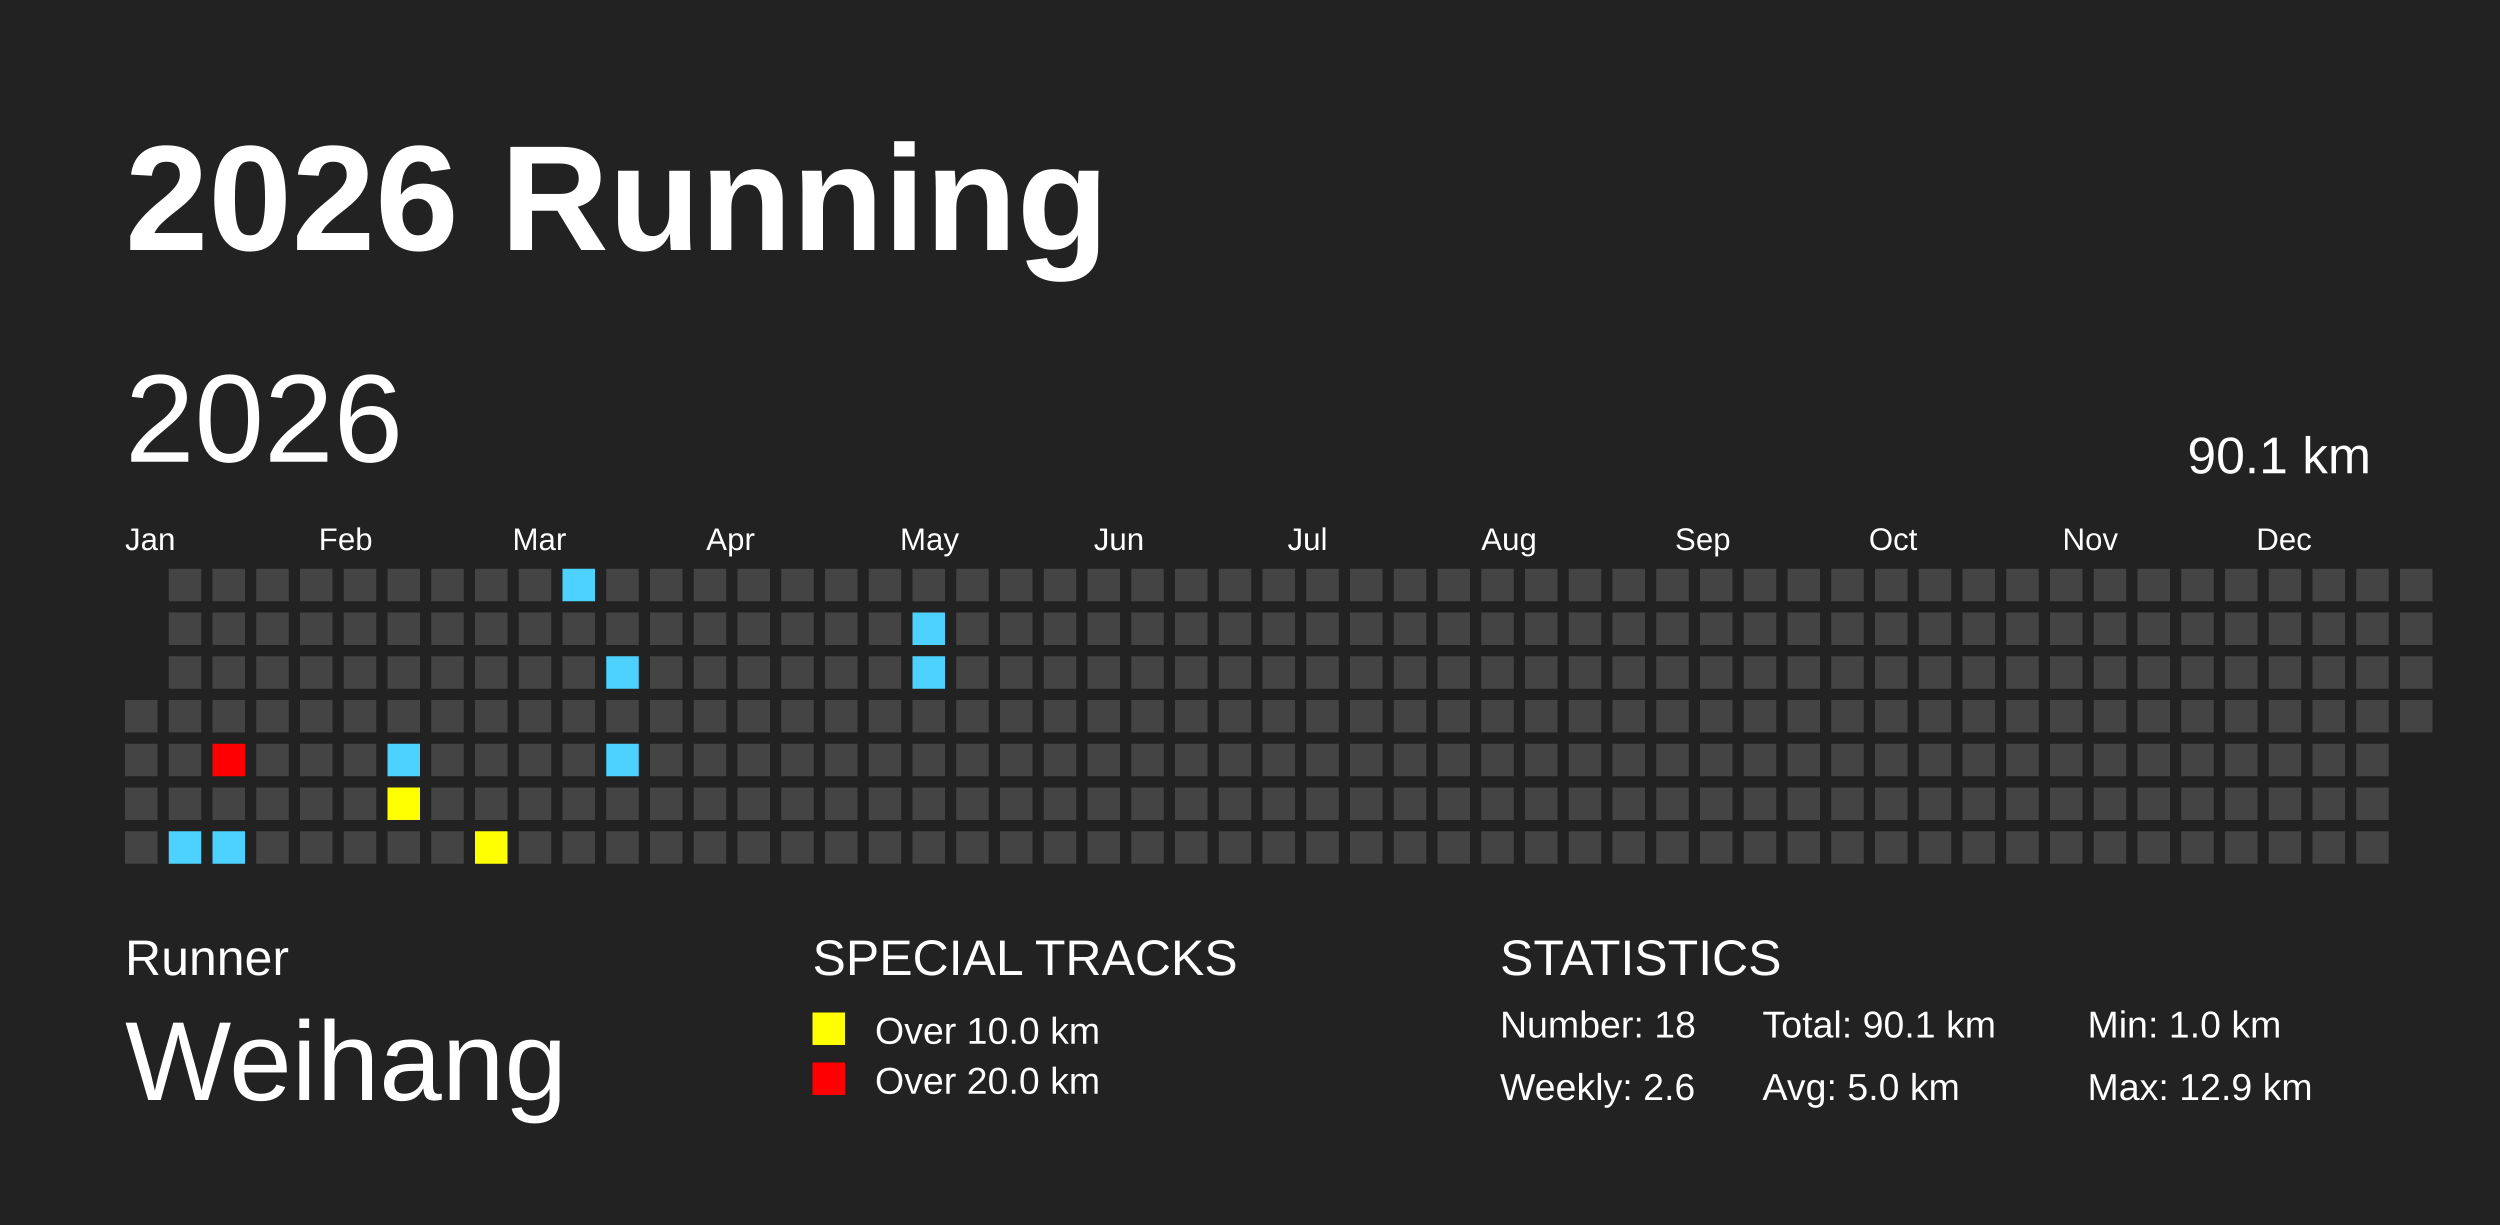
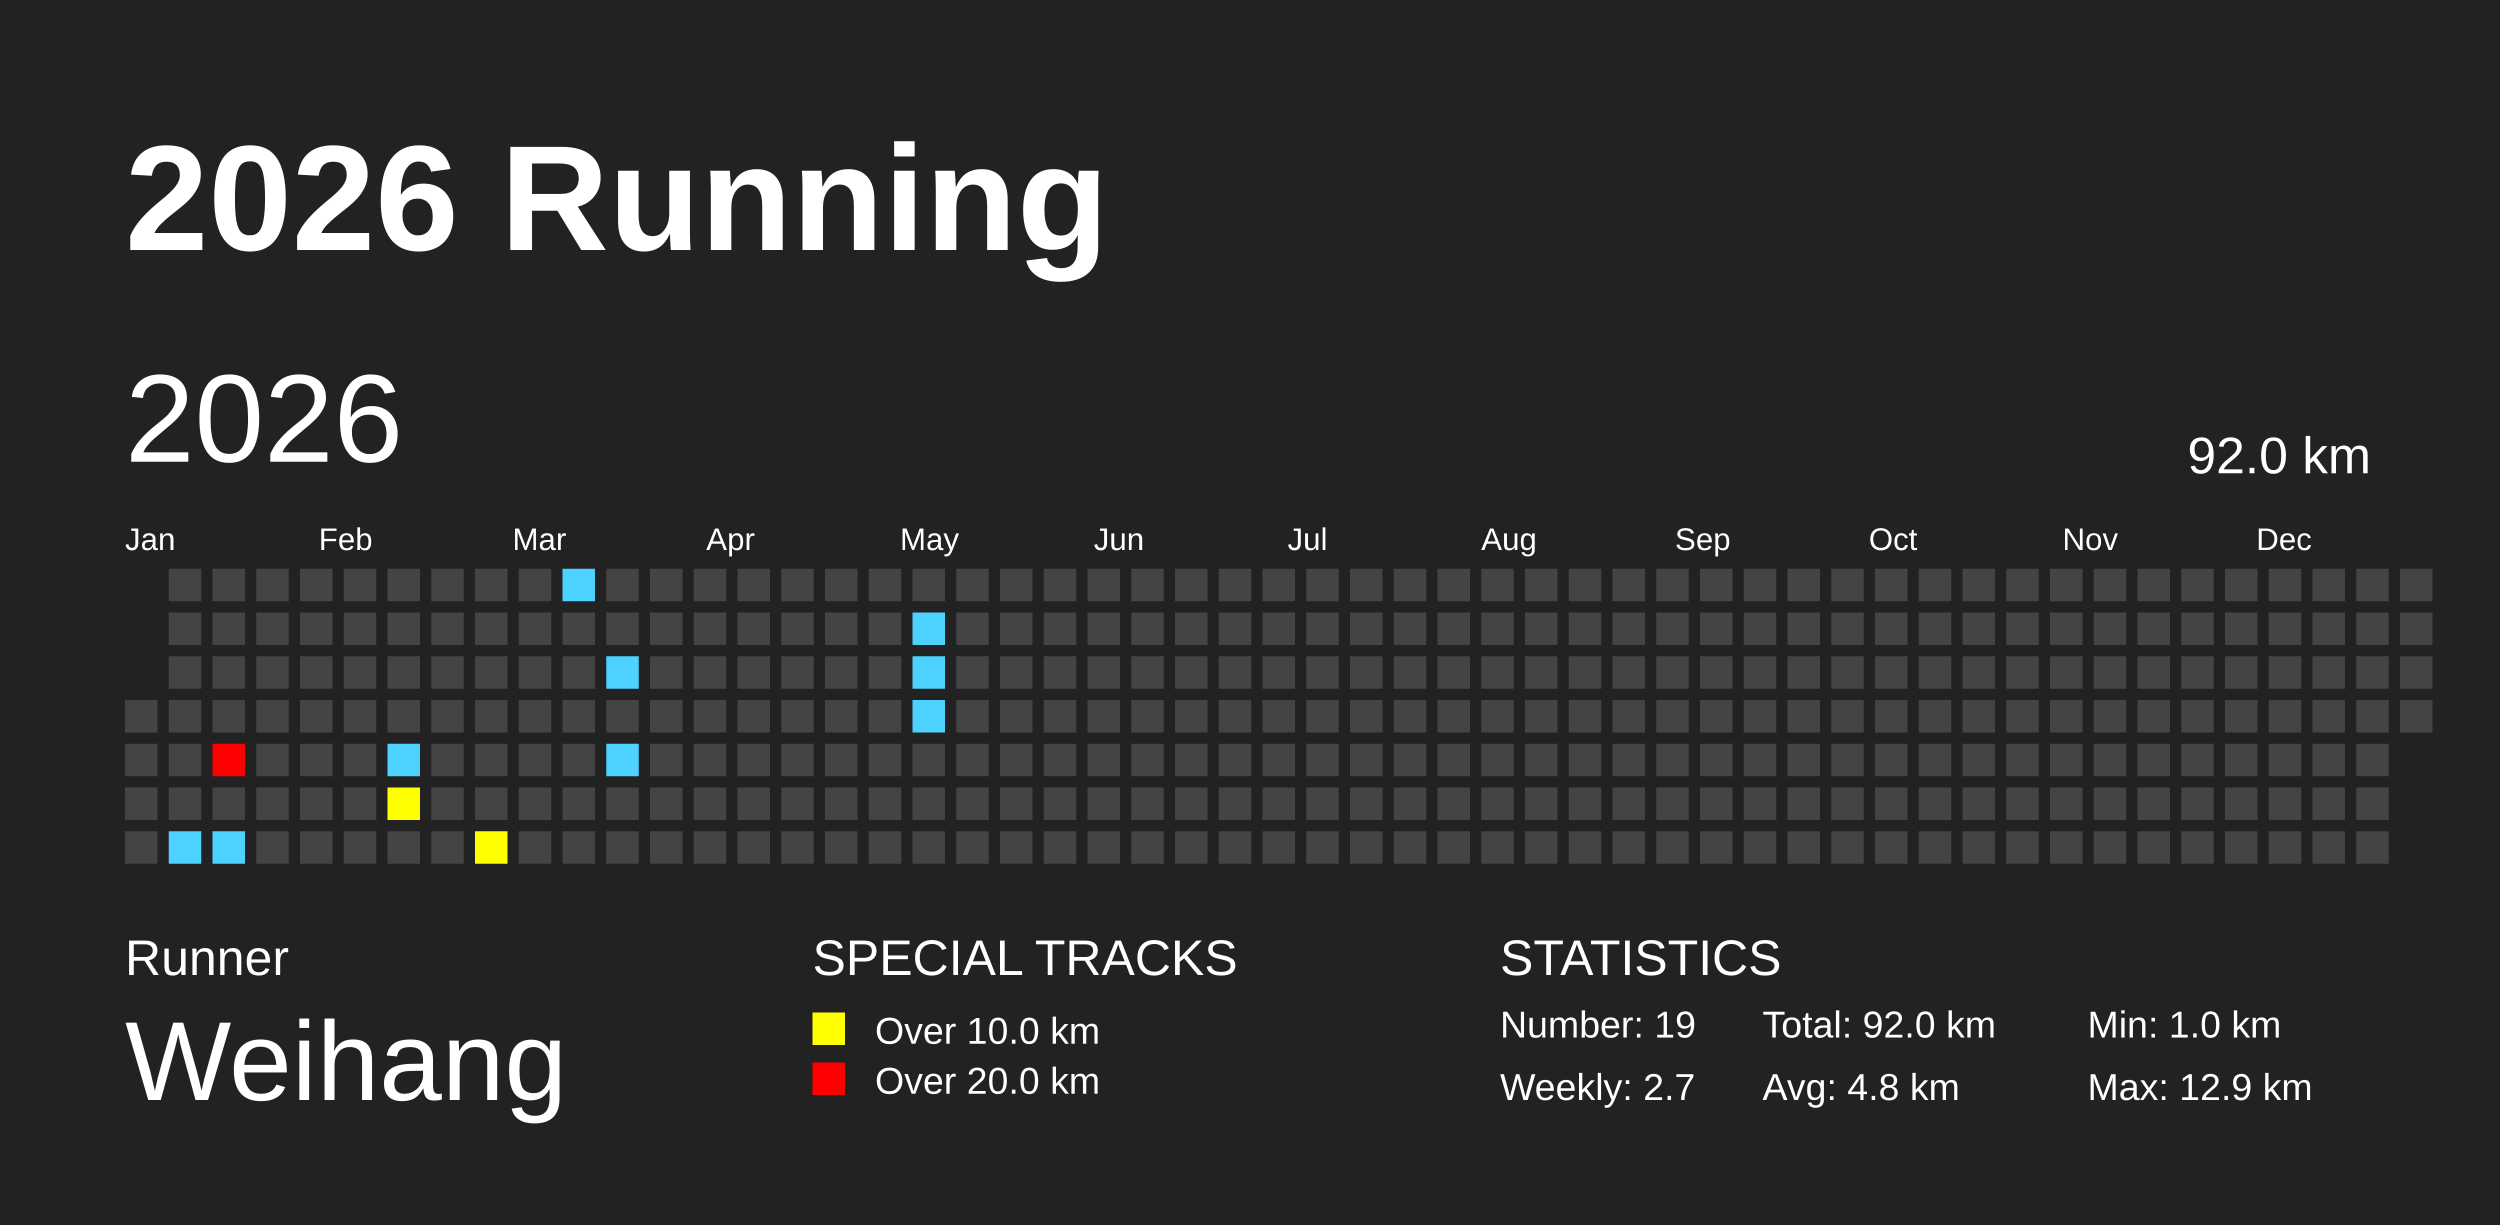
<svg xmlns="http://www.w3.org/2000/svg" baseProfile="full" height="98mm" version="1.1" viewBox="0,0,200,98" width="200mm">
  <defs />
  <rect fill="#222222" height="98" width="200" x="0" y="0" />
  <text fill="#FFFFFF" style="font-size:12px; font-family:Arial; font-weight:bold;" x="10" y="20">2026 Running</text>
  <text fill="#FFFFFF" style="font-size:4px; font-family:Arial" x="10" y="78">Runner</text>
  <text fill="#FFFFFF" style="font-size:9px; font-family:Arial" x="10" y="88">Weihang</text>
  <text fill="#FFFFFF" style="font-size:4px; font-family:Arial" x="65" y="78">SPECIAL TRACKS</text>
  <rect fill="yellow" height="2.6" width="2.6" x="65" y="81" />
  <text fill="#FFFFFF" style="font-size:3px; font-family:Arial" x="70" y="83.5">Over 10.0 km</text>
  <rect fill="red" height="2.6" width="2.6" x="65" y="85" />
  <text fill="#FFFFFF" style="font-size:3px; font-family:Arial" x="70" y="87.5">Over 20.0 km</text>
  <text fill="#FFFFFF" style="font-size:4px; font-family:Arial" x="120" y="78">STATISTICS</text>
-   <text fill="#FFFFFF" style="font-size:3px; font-family:Arial" x="120" y="83">Number: 18</text>
-   <text fill="#FFFFFF" style="font-size:3px; font-family:Arial" x="120" y="88">Weekly: 2.6</text>
-   <text fill="#FFFFFF" style="font-size:3px; font-family:Arial" x="141" y="83">Total: 90.1 km</text>
-   <text fill="#FFFFFF" style="font-size:3px; font-family:Arial" x="141" y="88">Avg: 5.0 km</text>
+   <text fill="#FFFFFF" style="font-size:3px; font-family:Arial" x="120" y="83">Number: 19</text>
+   <text fill="#FFFFFF" style="font-size:3px; font-family:Arial" x="120" y="88">Weekly: 2.7</text>
+   <text fill="#FFFFFF" style="font-size:3px; font-family:Arial" x="141" y="83">Total: 92.0 km</text>
+   <text fill="#FFFFFF" style="font-size:3px; font-family:Arial" x="141" y="88">Avg: 4.8 km</text>
  <text fill="#FFFFFF" style="font-size:3px; font-family:Arial" x="167" y="83">Min: 1.0 km</text>
  <text fill="#FFFFFF" style="font-size:3px; font-family:Arial" x="167" y="88">Max: 12.9 km</text>
  <text dominant-baseline="hanging" fill="#FFFFFF" style="font-size:10.0px; font-family:Arial;" x="10" y="30">2026</text>
-   <text dominant-baseline="hanging" fill="#FFFFFF" style="font-size:4.125px; font-family:Arial;" x="175" y="35">90.1 km</text>
+   <text dominant-baseline="hanging" fill="#FFFFFF" style="font-size:4.125px; font-family:Arial;" x="175" y="35">92.0 km</text>
  <text fill="#FFFFFF" style="font-size:2.5px; font-family:Arial" x="10.0" y="44">Jan</text>
  <text fill="#FFFFFF" style="font-size:2.5px; font-family:Arial" x="25.5" y="44">Feb</text>
  <text fill="#FFFFFF" style="font-size:2.5px; font-family:Arial" x="41.0" y="44">Mar</text>
  <text fill="#FFFFFF" style="font-size:2.5px; font-family:Arial" x="56.5" y="44">Apr</text>
  <text fill="#FFFFFF" style="font-size:2.5px; font-family:Arial" x="72.0" y="44">May</text>
  <text fill="#FFFFFF" style="font-size:2.5px; font-family:Arial" x="87.5" y="44">Jun</text>
  <text fill="#FFFFFF" style="font-size:2.5px; font-family:Arial" x="103.0" y="44">Jul</text>
  <text fill="#FFFFFF" style="font-size:2.5px; font-family:Arial" x="118.5" y="44">Aug</text>
  <text fill="#FFFFFF" style="font-size:2.5px; font-family:Arial" x="134.0" y="44">Sep</text>
  <text fill="#FFFFFF" style="font-size:2.5px; font-family:Arial" x="149.5" y="44">Oct</text>
  <text fill="#FFFFFF" style="font-size:2.5px; font-family:Arial" x="165.0" y="44">Nov</text>
  <text fill="#FFFFFF" style="font-size:2.5px; font-family:Arial" x="180.5" y="44">Dec</text>
  <rect fill="#444444" height="2.6" width="2.6" x="10.0" y="56.0" />
  <rect fill="#444444" height="2.6" width="2.6" x="10.0" y="59.5" />
  <rect fill="#444444" height="2.6" width="2.6" x="10.0" y="63.0" />
  <rect fill="#444444" height="2.6" width="2.6" x="10.0" y="66.5" />
  <rect fill="#444444" height="2.6" width="2.6" x="13.5" y="45.5" />
  <rect fill="#444444" height="2.6" width="2.6" x="13.5" y="49.0" />
  <rect fill="#444444" height="2.6" width="2.6" x="13.5" y="52.5" />
  <rect fill="#444444" height="2.6" width="2.6" x="13.5" y="56.0" />
  <rect fill="#444444" height="2.6" width="2.6" x="13.5" y="59.5" />
  <rect fill="#444444" height="2.6" width="2.6" x="13.5" y="63.0" />
  <rect fill="#4DD2FF" height="2.6" width="2.6" x="13.5" y="66.5" />
  <rect fill="#444444" height="2.6" width="2.6" x="17.0" y="45.5" />
  <rect fill="#444444" height="2.6" width="2.6" x="17.0" y="49.0" />
  <rect fill="#444444" height="2.6" width="2.6" x="17.0" y="52.5" />
  <rect fill="#444444" height="2.6" width="2.6" x="17.0" y="56.0" />
  <rect fill="red" height="2.6" width="2.6" x="17.0" y="59.5" />
  <rect fill="#444444" height="2.6" width="2.6" x="17.0" y="63.0" />
  <rect fill="#4DD2FF" height="2.6" width="2.6" x="17.0" y="66.5" />
  <rect fill="#444444" height="2.6" width="2.6" x="20.5" y="45.5" />
  <rect fill="#444444" height="2.6" width="2.6" x="20.5" y="49.0" />
  <rect fill="#444444" height="2.6" width="2.6" x="20.5" y="52.5" />
  <rect fill="#444444" height="2.6" width="2.6" x="20.5" y="56.0" />
  <rect fill="#444444" height="2.6" width="2.6" x="20.5" y="59.5" />
  <rect fill="#444444" height="2.6" width="2.6" x="20.5" y="63.0" />
  <rect fill="#444444" height="2.6" width="2.6" x="20.5" y="66.5" />
  <rect fill="#444444" height="2.6" width="2.6" x="24.0" y="45.5" />
  <rect fill="#444444" height="2.6" width="2.6" x="24.0" y="49.0" />
  <rect fill="#444444" height="2.6" width="2.6" x="24.0" y="52.5" />
  <rect fill="#444444" height="2.6" width="2.6" x="24.0" y="56.0" />
  <rect fill="#444444" height="2.6" width="2.6" x="24.0" y="59.5" />
  <rect fill="#444444" height="2.6" width="2.6" x="24.0" y="63.0" />
  <rect fill="#444444" height="2.6" width="2.6" x="24.0" y="66.5" />
  <rect fill="#444444" height="2.6" width="2.6" x="27.5" y="45.5" />
  <rect fill="#444444" height="2.6" width="2.6" x="27.5" y="49.0" />
  <rect fill="#444444" height="2.6" width="2.6" x="27.5" y="52.5" />
  <rect fill="#444444" height="2.6" width="2.6" x="27.5" y="56.0" />
  <rect fill="#444444" height="2.6" width="2.6" x="27.5" y="59.5" />
  <rect fill="#444444" height="2.6" width="2.6" x="27.5" y="63.0" />
  <rect fill="#444444" height="2.6" width="2.6" x="27.5" y="66.5" />
  <rect fill="#444444" height="2.6" width="2.6" x="31.0" y="45.5" />
  <rect fill="#444444" height="2.6" width="2.6" x="31.0" y="49.0" />
  <rect fill="#444444" height="2.6" width="2.6" x="31.0" y="52.5" />
  <rect fill="#444444" height="2.6" width="2.6" x="31.0" y="56.0" />
  <rect fill="#4DD2FF" height="2.6" width="2.6" x="31.0" y="59.5" />
  <rect fill="yellow" height="2.6" width="2.6" x="31.0" y="63.0" />
  <rect fill="#444444" height="2.6" width="2.6" x="31.0" y="66.5" />
  <rect fill="#444444" height="2.6" width="2.6" x="34.5" y="45.5" />
  <rect fill="#444444" height="2.6" width="2.6" x="34.5" y="49.0" />
  <rect fill="#444444" height="2.6" width="2.6" x="34.5" y="52.5" />
  <rect fill="#444444" height="2.6" width="2.6" x="34.5" y="56.0" />
  <rect fill="#444444" height="2.6" width="2.6" x="34.5" y="59.5" />
  <rect fill="#444444" height="2.6" width="2.6" x="34.5" y="63.0" />
  <rect fill="#444444" height="2.6" width="2.6" x="34.5" y="66.5" />
  <rect fill="#444444" height="2.6" width="2.6" x="38.0" y="45.5" />
  <rect fill="#444444" height="2.6" width="2.6" x="38.0" y="49.0" />
  <rect fill="#444444" height="2.6" width="2.6" x="38.0" y="52.5" />
  <rect fill="#444444" height="2.6" width="2.6" x="38.0" y="56.0" />
  <rect fill="#444444" height="2.6" width="2.6" x="38.0" y="59.5" />
  <rect fill="#444444" height="2.6" width="2.6" x="38.0" y="63.0" />
  <rect fill="yellow" height="2.6" width="2.6" x="38.0" y="66.5" />
  <rect fill="#444444" height="2.6" width="2.6" x="41.5" y="45.5" />
  <rect fill="#444444" height="2.6" width="2.6" x="41.5" y="49.0" />
  <rect fill="#444444" height="2.6" width="2.6" x="41.5" y="52.5" />
  <rect fill="#444444" height="2.6" width="2.6" x="41.5" y="56.0" />
  <rect fill="#444444" height="2.6" width="2.6" x="41.5" y="59.5" />
  <rect fill="#444444" height="2.6" width="2.6" x="41.5" y="63.0" />
  <rect fill="#444444" height="2.6" width="2.6" x="41.5" y="66.5" />
  <rect fill="#4DD2FF" height="2.6" width="2.6" x="45.0" y="45.5" />
  <rect fill="#444444" height="2.6" width="2.6" x="45.0" y="49.0" />
  <rect fill="#444444" height="2.6" width="2.6" x="45.0" y="52.5" />
  <rect fill="#444444" height="2.6" width="2.6" x="45.0" y="56.0" />
  <rect fill="#444444" height="2.6" width="2.6" x="45.0" y="59.5" />
  <rect fill="#444444" height="2.6" width="2.6" x="45.0" y="63.0" />
  <rect fill="#444444" height="2.6" width="2.6" x="45.0" y="66.5" />
  <rect fill="#444444" height="2.6" width="2.6" x="48.5" y="45.5" />
  <rect fill="#444444" height="2.6" width="2.6" x="48.5" y="49.0" />
  <rect fill="#4DD2FF" height="2.6" width="2.6" x="48.5" y="52.5" />
  <rect fill="#444444" height="2.6" width="2.6" x="48.5" y="56.0" />
  <rect fill="#4DD2FF" height="2.6" width="2.6" x="48.5" y="59.5" />
  <rect fill="#444444" height="2.6" width="2.6" x="48.5" y="63.0" />
  <rect fill="#444444" height="2.6" width="2.6" x="48.5" y="66.5" />
  <rect fill="#444444" height="2.6" width="2.6" x="52.0" y="45.5" />
  <rect fill="#444444" height="2.6" width="2.6" x="52.0" y="49.0" />
  <rect fill="#444444" height="2.6" width="2.6" x="52.0" y="52.5" />
  <rect fill="#444444" height="2.6" width="2.6" x="52.0" y="56.0" />
  <rect fill="#444444" height="2.6" width="2.6" x="52.0" y="59.5" />
  <rect fill="#444444" height="2.6" width="2.6" x="52.0" y="63.0" />
  <rect fill="#444444" height="2.6" width="2.6" x="52.0" y="66.5" />
  <rect fill="#444444" height="2.6" width="2.6" x="55.5" y="45.5" />
  <rect fill="#444444" height="2.6" width="2.6" x="55.5" y="49.0" />
  <rect fill="#444444" height="2.6" width="2.6" x="55.5" y="52.5" />
  <rect fill="#444444" height="2.6" width="2.6" x="55.5" y="56.0" />
  <rect fill="#444444" height="2.6" width="2.6" x="55.5" y="59.5" />
  <rect fill="#444444" height="2.6" width="2.6" x="55.5" y="63.0" />
  <rect fill="#444444" height="2.6" width="2.6" x="55.5" y="66.5" />
  <rect fill="#444444" height="2.6" width="2.6" x="59.0" y="45.5" />
  <rect fill="#444444" height="2.6" width="2.6" x="59.0" y="49.0" />
  <rect fill="#444444" height="2.6" width="2.6" x="59.0" y="52.5" />
  <rect fill="#444444" height="2.6" width="2.6" x="59.0" y="56.0" />
  <rect fill="#444444" height="2.6" width="2.6" x="59.0" y="59.5" />
  <rect fill="#444444" height="2.6" width="2.6" x="59.0" y="63.0" />
  <rect fill="#444444" height="2.6" width="2.6" x="59.0" y="66.5" />
  <rect fill="#444444" height="2.6" width="2.6" x="62.5" y="45.5" />
  <rect fill="#444444" height="2.6" width="2.6" x="62.5" y="49.0" />
  <rect fill="#444444" height="2.6" width="2.6" x="62.5" y="52.5" />
  <rect fill="#444444" height="2.6" width="2.6" x="62.5" y="56.0" />
  <rect fill="#444444" height="2.6" width="2.6" x="62.5" y="59.5" />
  <rect fill="#444444" height="2.6" width="2.6" x="62.5" y="63.0" />
  <rect fill="#444444" height="2.6" width="2.6" x="62.5" y="66.5" />
  <rect fill="#444444" height="2.6" width="2.6" x="66.0" y="45.5" />
  <rect fill="#444444" height="2.6" width="2.6" x="66.0" y="49.0" />
  <rect fill="#444444" height="2.6" width="2.6" x="66.0" y="52.5" />
  <rect fill="#444444" height="2.6" width="2.6" x="66.0" y="56.0" />
  <rect fill="#444444" height="2.6" width="2.6" x="66.0" y="59.5" />
  <rect fill="#444444" height="2.6" width="2.6" x="66.0" y="63.0" />
  <rect fill="#444444" height="2.6" width="2.6" x="66.0" y="66.5" />
  <rect fill="#444444" height="2.6" width="2.6" x="69.5" y="45.5" />
  <rect fill="#444444" height="2.6" width="2.6" x="69.5" y="49.0" />
  <rect fill="#444444" height="2.6" width="2.6" x="69.5" y="52.5" />
  <rect fill="#444444" height="2.6" width="2.6" x="69.5" y="56.0" />
  <rect fill="#444444" height="2.6" width="2.6" x="69.5" y="59.5" />
  <rect fill="#444444" height="2.6" width="2.6" x="69.5" y="63.0" />
  <rect fill="#444444" height="2.6" width="2.6" x="69.5" y="66.5" />
  <rect fill="#444444" height="2.6" width="2.6" x="73.0" y="45.5" />
  <rect fill="#4DD2FF" height="2.6" width="2.6" x="73.0" y="49.0" />
  <rect fill="#4DD2FF" height="2.6" width="2.6" x="73.0" y="52.5" />
-   <rect fill="#444444" height="2.6" width="2.6" x="73.0" y="56.0" />
+   <rect fill="#4DD2FF" height="2.6" width="2.6" x="73.0" y="56.0" />
  <rect fill="#444444" height="2.6" width="2.6" x="73.0" y="59.5" />
  <rect fill="#444444" height="2.6" width="2.6" x="73.0" y="63.0" />
  <rect fill="#444444" height="2.6" width="2.6" x="73.0" y="66.5" />
  <rect fill="#444444" height="2.6" width="2.6" x="76.5" y="45.5" />
  <rect fill="#444444" height="2.6" width="2.6" x="76.5" y="49.0" />
  <rect fill="#444444" height="2.6" width="2.6" x="76.5" y="52.5" />
  <rect fill="#444444" height="2.6" width="2.6" x="76.5" y="56.0" />
  <rect fill="#444444" height="2.6" width="2.6" x="76.5" y="59.5" />
  <rect fill="#444444" height="2.6" width="2.6" x="76.5" y="63.0" />
  <rect fill="#444444" height="2.6" width="2.6" x="76.5" y="66.5" />
  <rect fill="#444444" height="2.6" width="2.6" x="80.0" y="45.5" />
  <rect fill="#444444" height="2.6" width="2.6" x="80.0" y="49.0" />
  <rect fill="#444444" height="2.6" width="2.6" x="80.0" y="52.5" />
  <rect fill="#444444" height="2.6" width="2.6" x="80.0" y="56.0" />
  <rect fill="#444444" height="2.6" width="2.6" x="80.0" y="59.5" />
  <rect fill="#444444" height="2.6" width="2.6" x="80.0" y="63.0" />
  <rect fill="#444444" height="2.6" width="2.6" x="80.0" y="66.5" />
  <rect fill="#444444" height="2.6" width="2.6" x="83.5" y="45.5" />
  <rect fill="#444444" height="2.6" width="2.6" x="83.5" y="49.0" />
  <rect fill="#444444" height="2.6" width="2.6" x="83.5" y="52.5" />
  <rect fill="#444444" height="2.6" width="2.6" x="83.5" y="56.0" />
  <rect fill="#444444" height="2.6" width="2.6" x="83.5" y="59.5" />
  <rect fill="#444444" height="2.6" width="2.6" x="83.5" y="63.0" />
  <rect fill="#444444" height="2.6" width="2.6" x="83.5" y="66.5" />
  <rect fill="#444444" height="2.6" width="2.6" x="87.0" y="45.5" />
  <rect fill="#444444" height="2.6" width="2.6" x="87.0" y="49.0" />
  <rect fill="#444444" height="2.6" width="2.6" x="87.0" y="52.5" />
  <rect fill="#444444" height="2.6" width="2.6" x="87.0" y="56.0" />
  <rect fill="#444444" height="2.6" width="2.6" x="87.0" y="59.5" />
  <rect fill="#444444" height="2.6" width="2.6" x="87.0" y="63.0" />
  <rect fill="#444444" height="2.6" width="2.6" x="87.0" y="66.5" />
  <rect fill="#444444" height="2.6" width="2.6" x="90.5" y="45.5" />
  <rect fill="#444444" height="2.6" width="2.6" x="90.5" y="49.0" />
  <rect fill="#444444" height="2.6" width="2.6" x="90.5" y="52.5" />
  <rect fill="#444444" height="2.6" width="2.6" x="90.5" y="56.0" />
  <rect fill="#444444" height="2.6" width="2.6" x="90.5" y="59.5" />
  <rect fill="#444444" height="2.6" width="2.6" x="90.5" y="63.0" />
  <rect fill="#444444" height="2.6" width="2.6" x="90.5" y="66.5" />
  <rect fill="#444444" height="2.6" width="2.6" x="94.0" y="45.5" />
  <rect fill="#444444" height="2.6" width="2.6" x="94.0" y="49.0" />
  <rect fill="#444444" height="2.6" width="2.6" x="94.0" y="52.5" />
  <rect fill="#444444" height="2.6" width="2.6" x="94.0" y="56.0" />
  <rect fill="#444444" height="2.6" width="2.6" x="94.0" y="59.5" />
  <rect fill="#444444" height="2.6" width="2.6" x="94.0" y="63.0" />
  <rect fill="#444444" height="2.6" width="2.6" x="94.0" y="66.5" />
  <rect fill="#444444" height="2.6" width="2.6" x="97.5" y="45.5" />
  <rect fill="#444444" height="2.6" width="2.6" x="97.5" y="49.0" />
  <rect fill="#444444" height="2.6" width="2.6" x="97.5" y="52.5" />
  <rect fill="#444444" height="2.6" width="2.6" x="97.5" y="56.0" />
  <rect fill="#444444" height="2.6" width="2.6" x="97.5" y="59.5" />
  <rect fill="#444444" height="2.6" width="2.6" x="97.5" y="63.0" />
  <rect fill="#444444" height="2.6" width="2.6" x="97.5" y="66.5" />
  <rect fill="#444444" height="2.6" width="2.6" x="101.0" y="45.5" />
  <rect fill="#444444" height="2.6" width="2.6" x="101.0" y="49.0" />
  <rect fill="#444444" height="2.6" width="2.6" x="101.0" y="52.5" />
  <rect fill="#444444" height="2.6" width="2.6" x="101.0" y="56.0" />
  <rect fill="#444444" height="2.6" width="2.6" x="101.0" y="59.5" />
  <rect fill="#444444" height="2.6" width="2.6" x="101.0" y="63.0" />
  <rect fill="#444444" height="2.6" width="2.6" x="101.0" y="66.5" />
  <rect fill="#444444" height="2.6" width="2.6" x="104.5" y="45.5" />
  <rect fill="#444444" height="2.6" width="2.6" x="104.5" y="49.0" />
  <rect fill="#444444" height="2.6" width="2.6" x="104.5" y="52.5" />
  <rect fill="#444444" height="2.6" width="2.6" x="104.5" y="56.0" />
  <rect fill="#444444" height="2.6" width="2.6" x="104.5" y="59.5" />
  <rect fill="#444444" height="2.6" width="2.6" x="104.5" y="63.0" />
  <rect fill="#444444" height="2.6" width="2.6" x="104.5" y="66.5" />
  <rect fill="#444444" height="2.6" width="2.6" x="108.0" y="45.5" />
  <rect fill="#444444" height="2.6" width="2.6" x="108.0" y="49.0" />
  <rect fill="#444444" height="2.6" width="2.6" x="108.0" y="52.5" />
  <rect fill="#444444" height="2.6" width="2.6" x="108.0" y="56.0" />
  <rect fill="#444444" height="2.6" width="2.6" x="108.0" y="59.5" />
  <rect fill="#444444" height="2.6" width="2.6" x="108.0" y="63.0" />
  <rect fill="#444444" height="2.6" width="2.6" x="108.0" y="66.5" />
  <rect fill="#444444" height="2.6" width="2.6" x="111.5" y="45.5" />
  <rect fill="#444444" height="2.6" width="2.6" x="111.5" y="49.0" />
  <rect fill="#444444" height="2.6" width="2.6" x="111.5" y="52.5" />
  <rect fill="#444444" height="2.6" width="2.6" x="111.5" y="56.0" />
  <rect fill="#444444" height="2.6" width="2.6" x="111.5" y="59.5" />
  <rect fill="#444444" height="2.6" width="2.6" x="111.5" y="63.0" />
  <rect fill="#444444" height="2.6" width="2.6" x="111.5" y="66.5" />
  <rect fill="#444444" height="2.6" width="2.6" x="115.0" y="45.5" />
  <rect fill="#444444" height="2.6" width="2.6" x="115.0" y="49.0" />
  <rect fill="#444444" height="2.6" width="2.6" x="115.0" y="52.5" />
  <rect fill="#444444" height="2.6" width="2.6" x="115.0" y="56.0" />
  <rect fill="#444444" height="2.6" width="2.6" x="115.0" y="59.5" />
  <rect fill="#444444" height="2.6" width="2.6" x="115.0" y="63.0" />
  <rect fill="#444444" height="2.6" width="2.6" x="115.0" y="66.5" />
  <rect fill="#444444" height="2.6" width="2.6" x="118.5" y="45.5" />
  <rect fill="#444444" height="2.6" width="2.6" x="118.5" y="49.0" />
  <rect fill="#444444" height="2.6" width="2.6" x="118.5" y="52.5" />
  <rect fill="#444444" height="2.6" width="2.6" x="118.5" y="56.0" />
  <rect fill="#444444" height="2.6" width="2.6" x="118.5" y="59.5" />
  <rect fill="#444444" height="2.6" width="2.6" x="118.5" y="63.0" />
  <rect fill="#444444" height="2.6" width="2.6" x="118.5" y="66.5" />
  <rect fill="#444444" height="2.6" width="2.6" x="122.0" y="45.5" />
  <rect fill="#444444" height="2.6" width="2.6" x="122.0" y="49.0" />
  <rect fill="#444444" height="2.6" width="2.6" x="122.0" y="52.5" />
  <rect fill="#444444" height="2.6" width="2.6" x="122.0" y="56.0" />
  <rect fill="#444444" height="2.6" width="2.6" x="122.0" y="59.5" />
  <rect fill="#444444" height="2.6" width="2.6" x="122.0" y="63.0" />
  <rect fill="#444444" height="2.6" width="2.6" x="122.0" y="66.5" />
  <rect fill="#444444" height="2.6" width="2.6" x="125.5" y="45.5" />
  <rect fill="#444444" height="2.6" width="2.6" x="125.5" y="49.0" />
  <rect fill="#444444" height="2.6" width="2.6" x="125.5" y="52.5" />
  <rect fill="#444444" height="2.6" width="2.6" x="125.5" y="56.0" />
  <rect fill="#444444" height="2.6" width="2.6" x="125.5" y="59.5" />
  <rect fill="#444444" height="2.6" width="2.6" x="125.5" y="63.0" />
  <rect fill="#444444" height="2.6" width="2.6" x="125.5" y="66.5" />
  <rect fill="#444444" height="2.6" width="2.6" x="129.0" y="45.5" />
  <rect fill="#444444" height="2.6" width="2.6" x="129.0" y="49.0" />
  <rect fill="#444444" height="2.6" width="2.6" x="129.0" y="52.5" />
  <rect fill="#444444" height="2.6" width="2.6" x="129.0" y="56.0" />
  <rect fill="#444444" height="2.6" width="2.6" x="129.0" y="59.5" />
  <rect fill="#444444" height="2.6" width="2.6" x="129.0" y="63.0" />
  <rect fill="#444444" height="2.6" width="2.6" x="129.0" y="66.5" />
  <rect fill="#444444" height="2.6" width="2.6" x="132.5" y="45.5" />
  <rect fill="#444444" height="2.6" width="2.6" x="132.5" y="49.0" />
  <rect fill="#444444" height="2.6" width="2.6" x="132.5" y="52.5" />
  <rect fill="#444444" height="2.6" width="2.6" x="132.5" y="56.0" />
  <rect fill="#444444" height="2.6" width="2.6" x="132.5" y="59.5" />
  <rect fill="#444444" height="2.6" width="2.6" x="132.5" y="63.0" />
  <rect fill="#444444" height="2.6" width="2.6" x="132.5" y="66.5" />
  <rect fill="#444444" height="2.6" width="2.6" x="136.0" y="45.5" />
  <rect fill="#444444" height="2.6" width="2.6" x="136.0" y="49.0" />
  <rect fill="#444444" height="2.6" width="2.6" x="136.0" y="52.5" />
  <rect fill="#444444" height="2.6" width="2.6" x="136.0" y="56.0" />
  <rect fill="#444444" height="2.6" width="2.6" x="136.0" y="59.5" />
  <rect fill="#444444" height="2.6" width="2.6" x="136.0" y="63.0" />
  <rect fill="#444444" height="2.6" width="2.6" x="136.0" y="66.5" />
  <rect fill="#444444" height="2.6" width="2.6" x="139.5" y="45.5" />
  <rect fill="#444444" height="2.6" width="2.6" x="139.5" y="49.0" />
  <rect fill="#444444" height="2.6" width="2.6" x="139.5" y="52.5" />
  <rect fill="#444444" height="2.6" width="2.6" x="139.5" y="56.0" />
  <rect fill="#444444" height="2.6" width="2.6" x="139.5" y="59.5" />
  <rect fill="#444444" height="2.6" width="2.6" x="139.5" y="63.0" />
  <rect fill="#444444" height="2.6" width="2.6" x="139.5" y="66.5" />
  <rect fill="#444444" height="2.6" width="2.6" x="143.0" y="45.5" />
  <rect fill="#444444" height="2.6" width="2.6" x="143.0" y="49.0" />
  <rect fill="#444444" height="2.6" width="2.6" x="143.0" y="52.5" />
  <rect fill="#444444" height="2.6" width="2.6" x="143.0" y="56.0" />
  <rect fill="#444444" height="2.6" width="2.6" x="143.0" y="59.5" />
  <rect fill="#444444" height="2.6" width="2.6" x="143.0" y="63.0" />
  <rect fill="#444444" height="2.6" width="2.6" x="143.0" y="66.5" />
  <rect fill="#444444" height="2.6" width="2.6" x="146.5" y="45.5" />
  <rect fill="#444444" height="2.6" width="2.6" x="146.5" y="49.0" />
  <rect fill="#444444" height="2.6" width="2.6" x="146.5" y="52.5" />
  <rect fill="#444444" height="2.6" width="2.6" x="146.5" y="56.0" />
  <rect fill="#444444" height="2.6" width="2.6" x="146.5" y="59.5" />
  <rect fill="#444444" height="2.6" width="2.6" x="146.5" y="63.0" />
  <rect fill="#444444" height="2.6" width="2.6" x="146.5" y="66.5" />
  <rect fill="#444444" height="2.6" width="2.6" x="150.0" y="45.5" />
  <rect fill="#444444" height="2.6" width="2.6" x="150.0" y="49.0" />
  <rect fill="#444444" height="2.6" width="2.6" x="150.0" y="52.5" />
  <rect fill="#444444" height="2.6" width="2.6" x="150.0" y="56.0" />
  <rect fill="#444444" height="2.6" width="2.6" x="150.0" y="59.5" />
  <rect fill="#444444" height="2.6" width="2.6" x="150.0" y="63.0" />
  <rect fill="#444444" height="2.6" width="2.6" x="150.0" y="66.5" />
  <rect fill="#444444" height="2.6" width="2.6" x="153.5" y="45.5" />
  <rect fill="#444444" height="2.6" width="2.6" x="153.5" y="49.0" />
  <rect fill="#444444" height="2.6" width="2.6" x="153.5" y="52.5" />
  <rect fill="#444444" height="2.6" width="2.6" x="153.5" y="56.0" />
  <rect fill="#444444" height="2.6" width="2.6" x="153.5" y="59.5" />
  <rect fill="#444444" height="2.6" width="2.6" x="153.5" y="63.0" />
  <rect fill="#444444" height="2.6" width="2.6" x="153.5" y="66.5" />
  <rect fill="#444444" height="2.6" width="2.6" x="157.0" y="45.5" />
  <rect fill="#444444" height="2.6" width="2.6" x="157.0" y="49.0" />
  <rect fill="#444444" height="2.6" width="2.6" x="157.0" y="52.5" />
  <rect fill="#444444" height="2.6" width="2.6" x="157.0" y="56.0" />
  <rect fill="#444444" height="2.6" width="2.6" x="157.0" y="59.5" />
  <rect fill="#444444" height="2.6" width="2.6" x="157.0" y="63.0" />
  <rect fill="#444444" height="2.6" width="2.6" x="157.0" y="66.5" />
  <rect fill="#444444" height="2.6" width="2.6" x="160.5" y="45.5" />
  <rect fill="#444444" height="2.6" width="2.6" x="160.5" y="49.0" />
  <rect fill="#444444" height="2.6" width="2.6" x="160.5" y="52.5" />
  <rect fill="#444444" height="2.6" width="2.6" x="160.5" y="56.0" />
  <rect fill="#444444" height="2.6" width="2.6" x="160.5" y="59.5" />
  <rect fill="#444444" height="2.6" width="2.6" x="160.5" y="63.0" />
  <rect fill="#444444" height="2.6" width="2.6" x="160.5" y="66.5" />
  <rect fill="#444444" height="2.6" width="2.6" x="164.0" y="45.5" />
  <rect fill="#444444" height="2.6" width="2.6" x="164.0" y="49.0" />
  <rect fill="#444444" height="2.6" width="2.6" x="164.0" y="52.5" />
  <rect fill="#444444" height="2.6" width="2.6" x="164.0" y="56.0" />
  <rect fill="#444444" height="2.6" width="2.6" x="164.0" y="59.5" />
  <rect fill="#444444" height="2.6" width="2.6" x="164.0" y="63.0" />
  <rect fill="#444444" height="2.6" width="2.6" x="164.0" y="66.5" />
  <rect fill="#444444" height="2.6" width="2.6" x="167.5" y="45.5" />
  <rect fill="#444444" height="2.6" width="2.6" x="167.5" y="49.0" />
  <rect fill="#444444" height="2.6" width="2.6" x="167.5" y="52.5" />
  <rect fill="#444444" height="2.6" width="2.6" x="167.5" y="56.0" />
  <rect fill="#444444" height="2.6" width="2.6" x="167.5" y="59.5" />
  <rect fill="#444444" height="2.6" width="2.6" x="167.5" y="63.0" />
  <rect fill="#444444" height="2.6" width="2.6" x="167.5" y="66.5" />
  <rect fill="#444444" height="2.6" width="2.6" x="171.0" y="45.5" />
  <rect fill="#444444" height="2.6" width="2.6" x="171.0" y="49.0" />
  <rect fill="#444444" height="2.6" width="2.6" x="171.0" y="52.5" />
  <rect fill="#444444" height="2.6" width="2.6" x="171.0" y="56.0" />
  <rect fill="#444444" height="2.6" width="2.6" x="171.0" y="59.5" />
  <rect fill="#444444" height="2.6" width="2.6" x="171.0" y="63.0" />
  <rect fill="#444444" height="2.6" width="2.6" x="171.0" y="66.5" />
  <rect fill="#444444" height="2.6" width="2.6" x="174.5" y="45.5" />
  <rect fill="#444444" height="2.6" width="2.6" x="174.5" y="49.0" />
  <rect fill="#444444" height="2.6" width="2.6" x="174.5" y="52.5" />
  <rect fill="#444444" height="2.6" width="2.6" x="174.5" y="56.0" />
  <rect fill="#444444" height="2.6" width="2.6" x="174.5" y="59.5" />
  <rect fill="#444444" height="2.6" width="2.6" x="174.5" y="63.0" />
  <rect fill="#444444" height="2.6" width="2.6" x="174.5" y="66.5" />
  <rect fill="#444444" height="2.6" width="2.6" x="178.0" y="45.5" />
  <rect fill="#444444" height="2.6" width="2.6" x="178.0" y="49.0" />
  <rect fill="#444444" height="2.6" width="2.6" x="178.0" y="52.5" />
  <rect fill="#444444" height="2.6" width="2.6" x="178.0" y="56.0" />
  <rect fill="#444444" height="2.6" width="2.6" x="178.0" y="59.5" />
  <rect fill="#444444" height="2.6" width="2.6" x="178.0" y="63.0" />
  <rect fill="#444444" height="2.6" width="2.6" x="178.0" y="66.5" />
  <rect fill="#444444" height="2.6" width="2.6" x="181.5" y="45.5" />
  <rect fill="#444444" height="2.6" width="2.6" x="181.5" y="49.0" />
  <rect fill="#444444" height="2.6" width="2.6" x="181.5" y="52.5" />
  <rect fill="#444444" height="2.6" width="2.6" x="181.5" y="56.0" />
  <rect fill="#444444" height="2.6" width="2.6" x="181.5" y="59.5" />
  <rect fill="#444444" height="2.6" width="2.6" x="181.5" y="63.0" />
  <rect fill="#444444" height="2.6" width="2.6" x="181.5" y="66.5" />
  <rect fill="#444444" height="2.6" width="2.6" x="185.0" y="45.5" />
  <rect fill="#444444" height="2.6" width="2.6" x="185.0" y="49.0" />
  <rect fill="#444444" height="2.6" width="2.6" x="185.0" y="52.5" />
  <rect fill="#444444" height="2.6" width="2.6" x="185.0" y="56.0" />
  <rect fill="#444444" height="2.6" width="2.6" x="185.0" y="59.5" />
  <rect fill="#444444" height="2.6" width="2.6" x="185.0" y="63.0" />
  <rect fill="#444444" height="2.6" width="2.6" x="185.0" y="66.5" />
  <rect fill="#444444" height="2.6" width="2.6" x="188.5" y="45.5" />
  <rect fill="#444444" height="2.6" width="2.6" x="188.5" y="49.0" />
  <rect fill="#444444" height="2.6" width="2.6" x="188.5" y="52.5" />
  <rect fill="#444444" height="2.6" width="2.6" x="188.5" y="56.0" />
  <rect fill="#444444" height="2.6" width="2.6" x="188.5" y="59.5" />
  <rect fill="#444444" height="2.6" width="2.6" x="188.5" y="63.0" />
  <rect fill="#444444" height="2.6" width="2.6" x="188.5" y="66.5" />
  <rect fill="#444444" height="2.6" width="2.6" x="192.0" y="45.5" />
  <rect fill="#444444" height="2.6" width="2.6" x="192.0" y="49.0" />
  <rect fill="#444444" height="2.6" width="2.6" x="192.0" y="52.5" />
  <rect fill="#444444" height="2.6" width="2.6" x="192.0" y="56.0" />
</svg>
